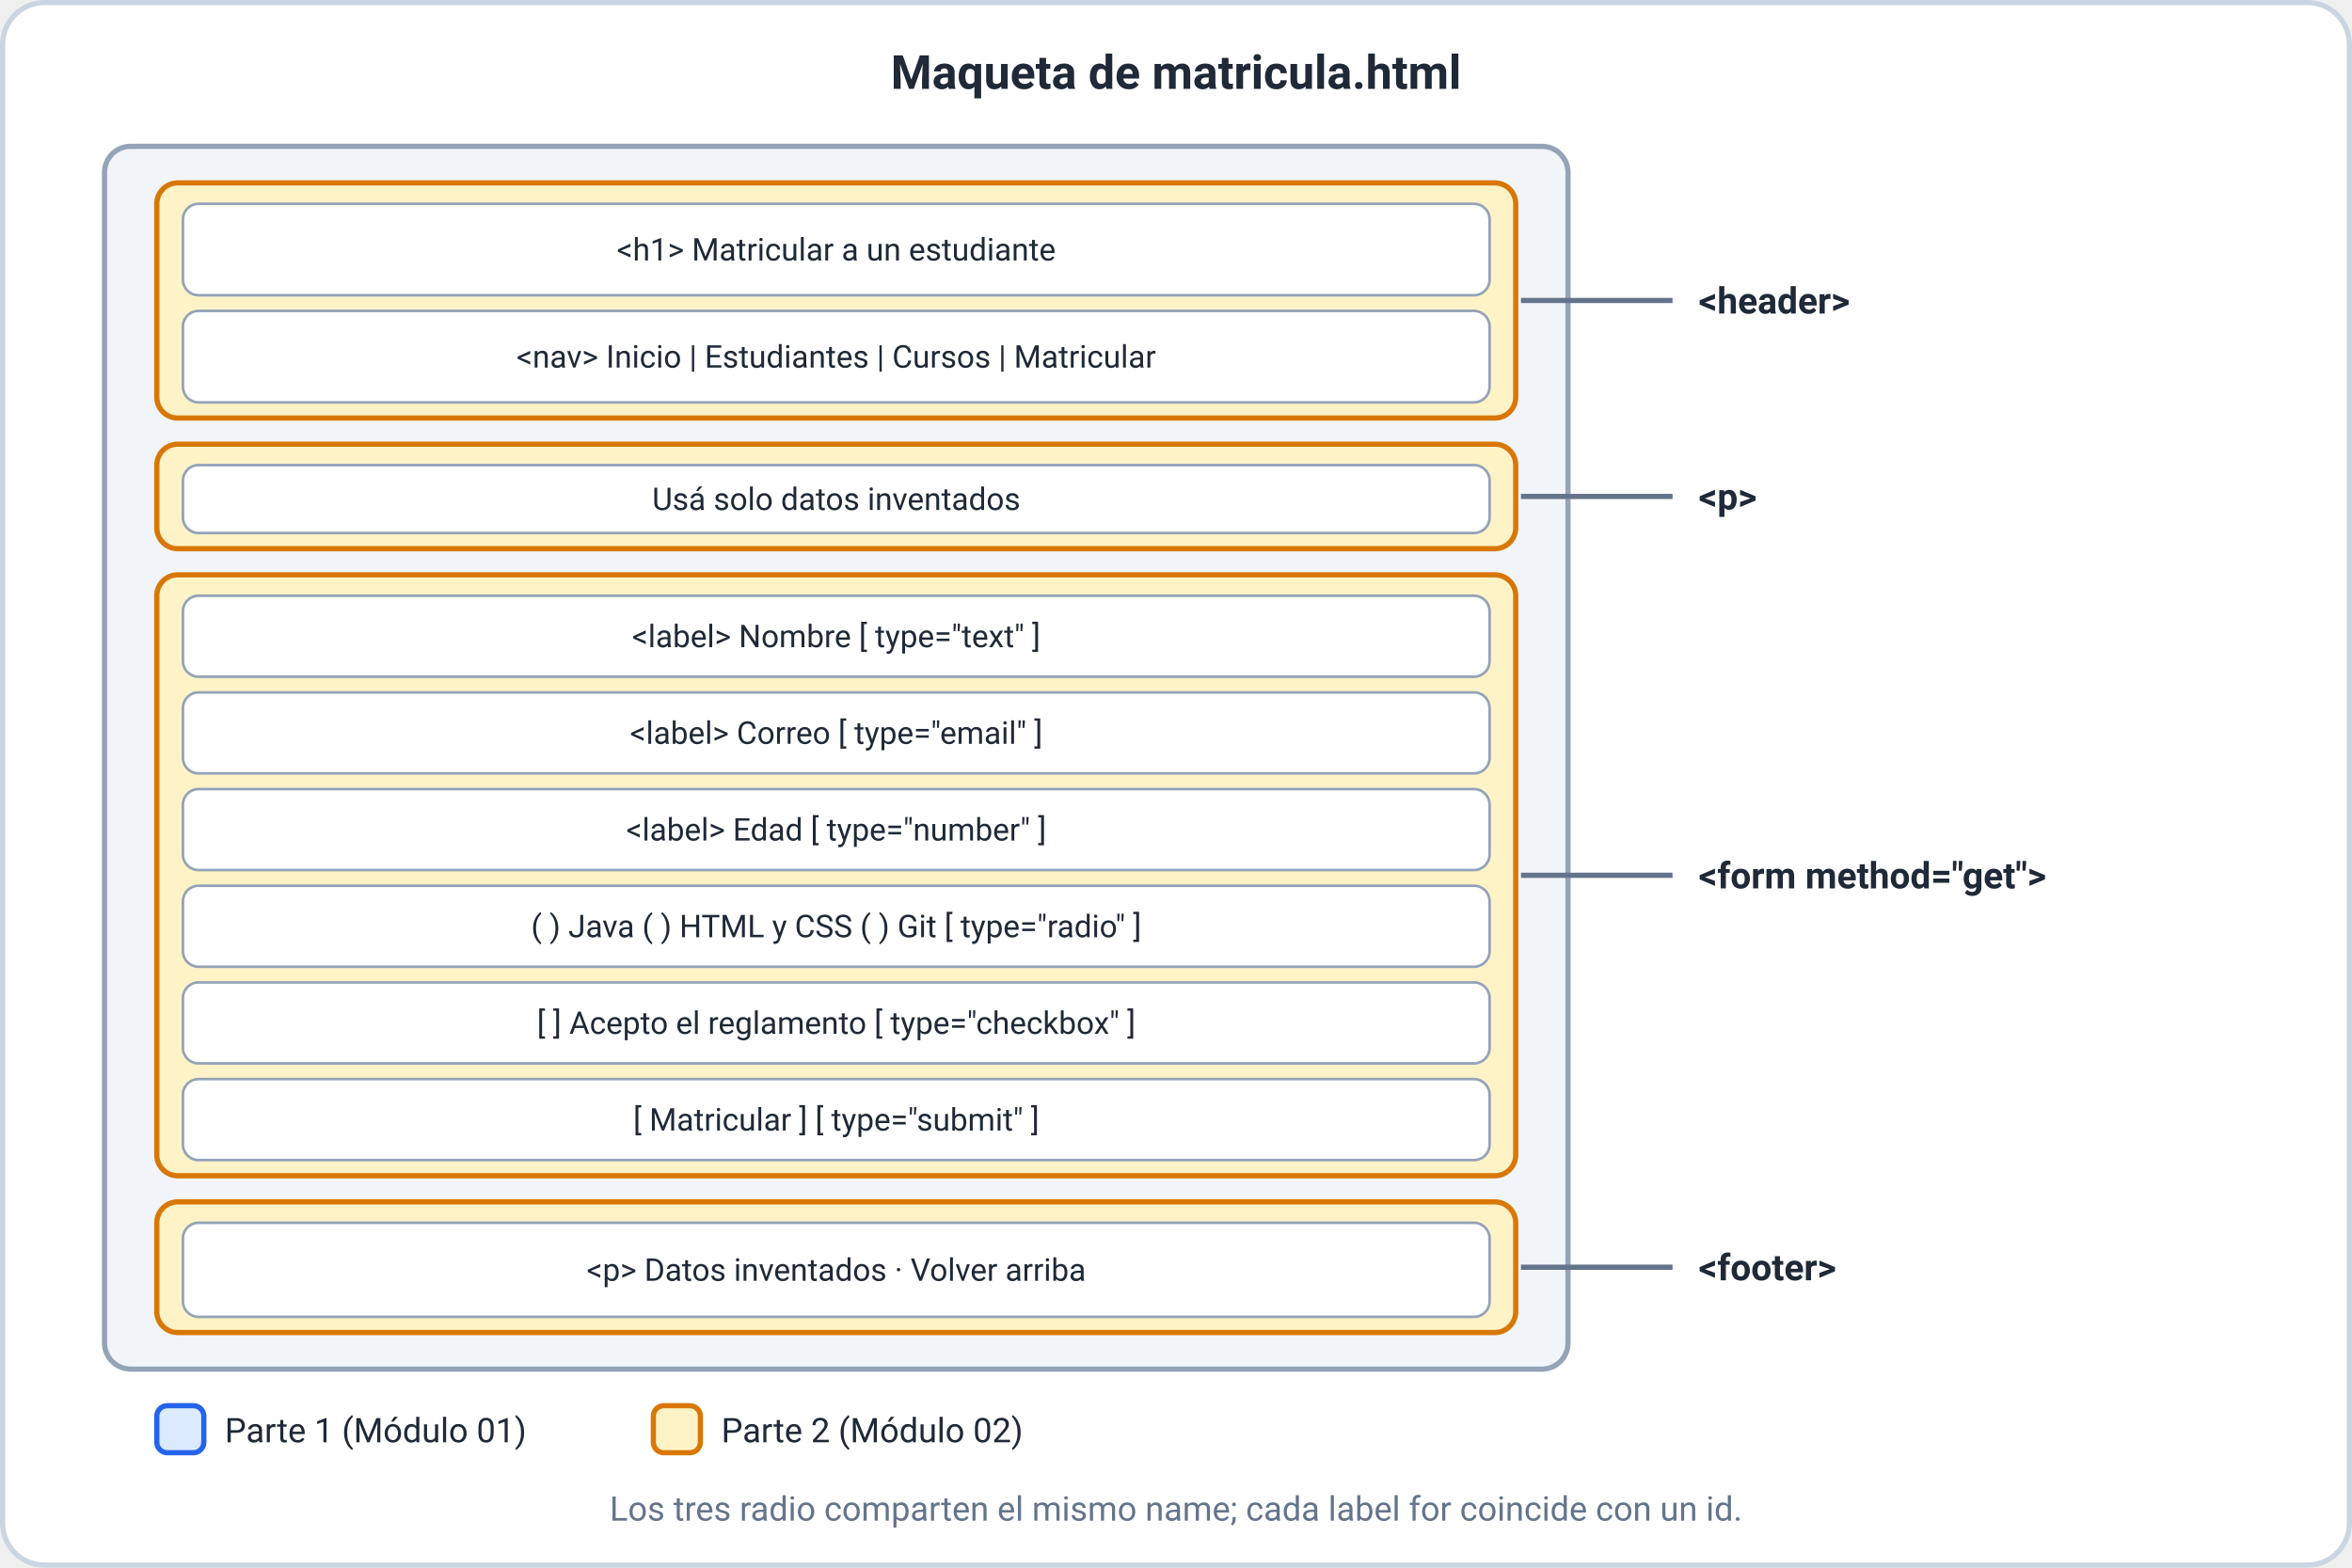
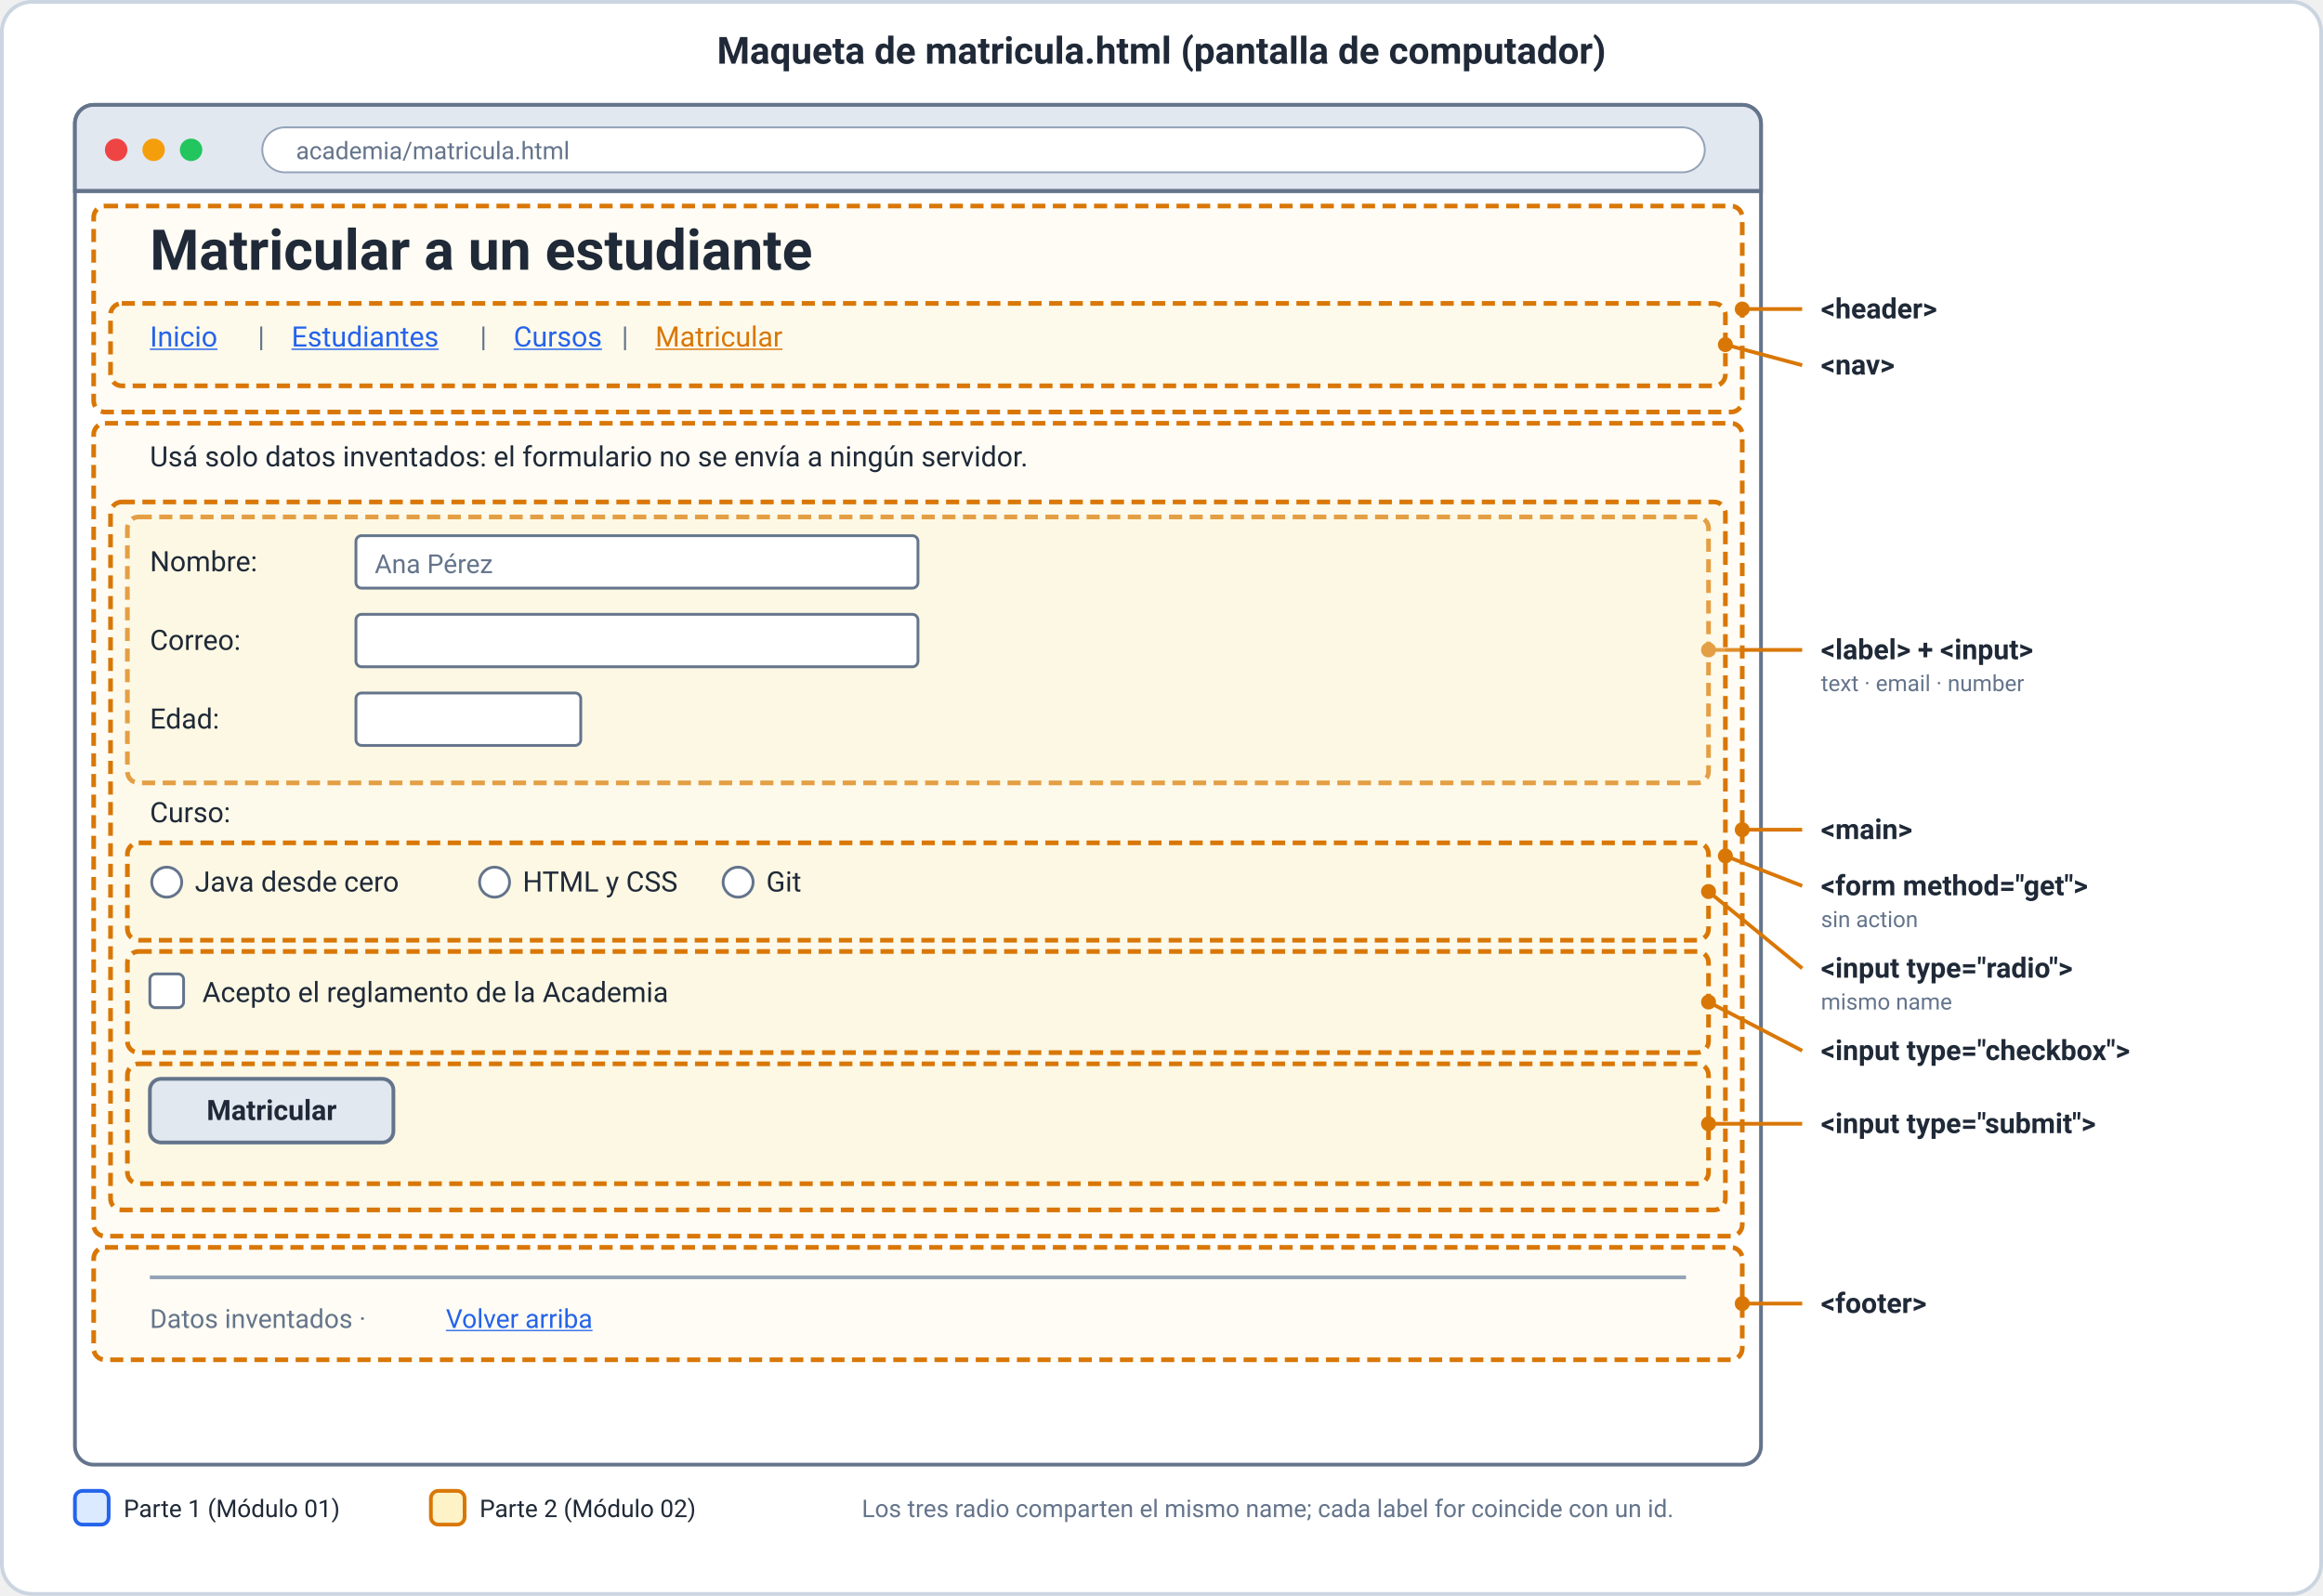
- <svg xmlns="http://www.w3.org/2000/svg" viewBox="0 0 900 600" width="900" height="600" role="img" aria-labelledby="t d" font-family="system-ui, -apple-system, Segoe UI, Roboto, Helvetica, Arial, sans-serif">
+ <svg xmlns="http://www.w3.org/2000/svg" viewBox="0 0 1240 852" width="1240" height="852" role="img" aria-labelledby="t d" font-family="system-ui, -apple-system, Segoe UI, Roboto, Helvetica, Arial, sans-serif">
  <defs>
    <marker id="ah" viewBox="0 0 10 10" refX="8" refY="5" markerWidth="7" markerHeight="7" orient="auto-start-reverse">
      <path d="M0 0L10 5L0 10z" fill="#64748b" />
    </marker>
  </defs>
-   <rect x="1" y="1" width="898" height="598" rx="16" fill="#ffffff" stroke="#cbd5e1" stroke-width="2" />
-   <text x="450" y="34" text-anchor="middle" font-size="18" font-weight="700" fill="#1f2937">Maqueta de matricula.html</text>
-   <rect x="40" y="56" width="560" height="468" rx="10" fill="#f1f5f9" stroke="#94a3b8" stroke-width="2" />
-   <rect x="60" y="70" width="520" height="90" rx="8" fill="#fef3c7" stroke="#d97706" stroke-width="2" />
-   <rect x="70" y="78.0" width="500" height="35.0" rx="6" fill="#ffffff" stroke="#94a3b8" stroke-width="1" />
-   <text x="320.0" y="99.7" text-anchor="middle" font-size="12" font-weight="400" fill="#1f2937">&lt;h1&gt; Matricular a un estudiante</text>
-   <rect x="70" y="119.0" width="500" height="35.0" rx="6" fill="#ffffff" stroke="#94a3b8" stroke-width="1" />
-   <text x="320.0" y="140.7" text-anchor="middle" font-size="12" font-weight="400" fill="#1f2937">&lt;nav&gt; Inicio | Estudiantes | Cursos | Matricular</text>
-   <line x1="582" y1="115.0" x2="640" y2="115.0" stroke="#64748b" stroke-width="2" />
-   <text x="650" y="120.0" text-anchor="start" font-size="14" font-weight="700" fill="#1f2937">&lt;header&gt;</text>
-   <rect x="60" y="170" width="520" height="40" rx="8" fill="#fef3c7" stroke="#d97706" stroke-width="2" />
-   <rect x="70" y="178.0" width="500" height="26.0" rx="6" fill="#ffffff" stroke="#94a3b8" stroke-width="1" />
-   <text x="320.0" y="195.2" text-anchor="middle" font-size="12" font-weight="400" fill="#1f2937">Usá solo datos inventados</text>
-   <line x1="582" y1="190.0" x2="640" y2="190.0" stroke="#64748b" stroke-width="2" />
-   <text x="650" y="195.0" text-anchor="start" font-size="14" font-weight="700" fill="#1f2937">&lt;p&gt;</text>
-   <rect x="60" y="220" width="520" height="230" rx="8" fill="#fef3c7" stroke="#d97706" stroke-width="2" />
-   <rect x="70" y="228.0" width="500" height="31.0" rx="6" fill="#ffffff" stroke="#94a3b8" stroke-width="1" />
-   <text x="320.0" y="247.7" text-anchor="middle" font-size="12" font-weight="400" fill="#1f2937">&lt;label&gt; Nombre  [ type="text" ]</text>
-   <rect x="70" y="265.0" width="500" height="31.0" rx="6" fill="#ffffff" stroke="#94a3b8" stroke-width="1" />
-   <text x="320.0" y="284.7" text-anchor="middle" font-size="12" font-weight="400" fill="#1f2937">&lt;label&gt; Correo  [ type="email" ]</text>
-   <rect x="70" y="302.0" width="500" height="31.0" rx="6" fill="#ffffff" stroke="#94a3b8" stroke-width="1" />
-   <text x="320.0" y="321.7" text-anchor="middle" font-size="12" font-weight="400" fill="#1f2937">&lt;label&gt; Edad  [ type="number" ]</text>
-   <rect x="70" y="339.0" width="500" height="31.0" rx="6" fill="#ffffff" stroke="#94a3b8" stroke-width="1" />
-   <text x="320.0" y="358.7" text-anchor="middle" font-size="12" font-weight="400" fill="#1f2937">( ) Java   ( ) HTML y CSS   ( )  Git   [ type="radio" ]</text>
-   <rect x="70" y="376.0" width="500" height="31.0" rx="6" fill="#ffffff" stroke="#94a3b8" stroke-width="1" />
-   <text x="320.0" y="395.7" text-anchor="middle" font-size="12" font-weight="400" fill="#1f2937">[ ] Acepto el reglamento   [ type="checkbox" ]</text>
-   <rect x="70" y="413.0" width="500" height="31.0" rx="6" fill="#ffffff" stroke="#94a3b8" stroke-width="1" />
-   <text x="320.0" y="432.7" text-anchor="middle" font-size="12" font-weight="400" fill="#1f2937">[ Matricular ]  [ type="submit" ]</text>
-   <line x1="582" y1="335.0" x2="640" y2="335.0" stroke="#64748b" stroke-width="2" />
-   <text x="650" y="340.0" text-anchor="start" font-size="14" font-weight="700" fill="#1f2937">&lt;form method="get"&gt;</text>
-   <rect x="60" y="460" width="520" height="50" rx="8" fill="#fef3c7" stroke="#d97706" stroke-width="2" />
-   <rect x="70" y="468.0" width="500" height="36.0" rx="6" fill="#ffffff" stroke="#94a3b8" stroke-width="1" />
-   <text x="320.0" y="490.2" text-anchor="middle" font-size="12" font-weight="400" fill="#1f2937">&lt;p&gt; Datos inventados · Volver arriba</text>
-   <line x1="582" y1="485.0" x2="640" y2="485.0" stroke="#64748b" stroke-width="2" />
-   <text x="650" y="490.0" text-anchor="start" font-size="14" font-weight="700" fill="#1f2937">&lt;footer&gt;</text>
-   <rect x="60" y="538" width="18" height="18" rx="4" fill="#dbeafe" stroke="#2563eb" stroke-width="2" />
-   <text x="86" y="552" text-anchor="start" font-size="13" font-weight="400" fill="#1f2937">Parte 1 (Módulo 01)</text>
-   <rect x="250" y="538" width="18" height="18" rx="4" fill="#fef3c7" stroke="#d97706" stroke-width="2" />
-   <text x="276" y="552" text-anchor="start" font-size="13" font-weight="400" fill="#1f2937">Parte 2 (Módulo 02)</text>
-   <text x="450" y="582" text-anchor="middle" font-size="13" font-weight="400" fill="#64748b">Los tres radio comparten el mismo name; cada label for coincide con un id.</text>
+   <rect x="1" y="1" width="1238" height="850" rx="16" fill="#ffffff" stroke="#cbd5e1" stroke-width="2" />
+   <text x="620.0" y="34" text-anchor="middle" font-size="20" font-weight="700" fill="#1f2937">Maqueta de matricula.html (pantalla de computador)</text>
+   <rect x="40" y="56" width="900" height="726" rx="10" fill="#ffffff" stroke="#64748b" stroke-width="2" />
+   <path d="M40 66 a10 10 0 0 1 10 -10 h880 a10 10 0 0 1 10 10 v36 h-900z" fill="#e2e8f0" stroke="#64748b" stroke-width="2" />
+   <circle cx="62" cy="80" r="6" fill="#ef4444" />
+   <circle cx="82" cy="80" r="6" fill="#f59e0b" />
+   <circle cx="102" cy="80" r="6" fill="#22c55e" />
+   <rect x="140" y="68" width="770" height="24" rx="12" fill="#ffffff" stroke="#94a3b8" />
+   <text x="158" y="85" text-anchor="start" font-size="13" font-weight="400" fill="#64748b">academia/matricula.html</text>
+   <line x1="40" y1="102" x2="940" y2="102" stroke="#64748b" stroke-width="2" />
+   <rect x="50" y="110" width="880" height="110" rx="6" fill="#fef3c7" fill-opacity="0.18" stroke="#d97706" stroke-width="2.5" stroke-dasharray="7 4" />
+   <circle cx="930" cy="165.0" r="4" fill="#d97706" />
+   <path d="M930 165.0 L962 165.0" stroke="#d97706" stroke-width="2" fill="none" />
+   <text x="972" y="170.0" text-anchor="start" font-size="15" font-weight="700" fill="#1f2937">&lt;header&gt;</text>
+   <rect x="59" y="162" width="862" height="44" rx="6" fill="#fef3c7" fill-opacity="0.18" stroke="#d97706" stroke-width="2.5" stroke-dasharray="7 4" />
+   <circle cx="921" cy="184.0" r="4" fill="#d97706" />
+   <path d="M921 184.0 L962 195.0" stroke="#d97706" stroke-width="2" fill="none" />
+   <text x="972" y="200.0" text-anchor="start" font-size="15" font-weight="700" fill="#1f2937">&lt;nav&gt;</text>
+   <rect x="68" y="276" width="844" height="142" rx="6" fill="#fef3c7" fill-opacity="0.18" stroke="#d97706" stroke-width="2.5" stroke-dasharray="7 4" />
+   <circle cx="912" cy="347.0" r="4" fill="#d97706" />
+   <path d="M912 347.0 L962 347.0" stroke="#d97706" stroke-width="2" fill="none" />
+   <text x="972" y="352.0" text-anchor="start" font-size="15" font-weight="700" fill="#1f2937">&lt;label&gt; + &lt;input&gt;</text>
+   <text x="972" y="369.0" text-anchor="start" font-size="12" font-weight="400" fill="#64748b">text · email · number</text>
+   <rect x="50" y="226" width="880" height="434" rx="6" fill="#fef3c7" fill-opacity="0.18" stroke="#d97706" stroke-width="2.5" stroke-dasharray="7 4" />
+   <circle cx="930" cy="443.0" r="4" fill="#d97706" />
+   <path d="M930 443.0 L962 443.0" stroke="#d97706" stroke-width="2" fill="none" />
+   <text x="972" y="448.0" text-anchor="start" font-size="15" font-weight="700" fill="#1f2937">&lt;main&gt;</text>
+   <rect x="59" y="268" width="862" height="378" rx="6" fill="#fef3c7" fill-opacity="0.18" stroke="#d97706" stroke-width="2.5" stroke-dasharray="7 4" />
+   <circle cx="921" cy="457.0" r="4" fill="#d97706" />
+   <path d="M921 457.0 L962 473.0" stroke="#d97706" stroke-width="2" fill="none" />
+   <text x="972" y="478.0" text-anchor="start" font-size="15" font-weight="700" fill="#1f2937">&lt;form method="get"&gt;</text>
+   <text x="972" y="495.0" text-anchor="start" font-size="12" font-weight="400" fill="#64748b">sin action</text>
+   <rect x="68" y="450" width="844" height="52" rx="6" fill="#fef3c7" fill-opacity="0.18" stroke="#d97706" stroke-width="2.5" stroke-dasharray="7 4" />
+   <circle cx="912" cy="476.0" r="4" fill="#d97706" />
+   <path d="M912 476.0 L962 517.0" stroke="#d97706" stroke-width="2" fill="none" />
+   <text x="972" y="522.0" text-anchor="start" font-size="15" font-weight="700" fill="#1f2937">&lt;input type="radio"&gt;</text>
+   <text x="972" y="539.0" text-anchor="start" font-size="12" font-weight="400" fill="#64748b">mismo name</text>
+   <rect x="68" y="508" width="844" height="54" rx="6" fill="#fef3c7" fill-opacity="0.18" stroke="#d97706" stroke-width="2.5" stroke-dasharray="7 4" />
+   <circle cx="912" cy="535.0" r="4" fill="#d97706" />
+   <path d="M912 535.0 L962 561.0" stroke="#d97706" stroke-width="2" fill="none" />
+   <text x="972" y="566.0" text-anchor="start" font-size="15" font-weight="700" fill="#1f2937">&lt;input type="checkbox"&gt;</text>
+   <rect x="68" y="568" width="844" height="64" rx="6" fill="#fef3c7" fill-opacity="0.18" stroke="#d97706" stroke-width="2.5" stroke-dasharray="7 4" />
+   <circle cx="912" cy="600.0" r="4" fill="#d97706" />
+   <path d="M912 600.0 L962 600.0" stroke="#d97706" stroke-width="2" fill="none" />
+   <text x="972" y="605.0" text-anchor="start" font-size="15" font-weight="700" fill="#1f2937">&lt;input type="submit"&gt;</text>
+   <rect x="50" y="666" width="880" height="60" rx="6" fill="#fef3c7" fill-opacity="0.18" stroke="#d97706" stroke-width="2.5" stroke-dasharray="7 4" />
+   <circle cx="930" cy="696.0" r="4" fill="#d97706" />
+   <path d="M930 696.0 L962 696.0" stroke="#d97706" stroke-width="2" fill="none" />
+   <text x="972" y="701.0" text-anchor="start" font-size="15" font-weight="700" fill="#1f2937">&lt;footer&gt;</text>
+   <text x="80" y="144" font-size="30" font-weight="700" fill="#1f2937" text-anchor="start">Matricular a un estudiante</text>
+   <text x="80" y="185" font-size="15" font-weight="400" fill="#2563eb" text-anchor="start" text-decoration="underline">Inicio</text>
+   <text x="137.6" y="185" font-size="15" font-weight="400" fill="#64748b" text-anchor="start">|</text>
+   <text x="155.6" y="185" font-size="15" font-weight="400" fill="#2563eb" text-anchor="start" text-decoration="underline">Estudiantes</text>
+   <text x="256.2" y="185" font-size="15" font-weight="400" fill="#64748b" text-anchor="start">|</text>
+   <text x="274.2" y="185" font-size="15" font-weight="400" fill="#2563eb" text-anchor="start" text-decoration="underline">Cursos</text>
+   <text x="331.8" y="185" font-size="15" font-weight="400" fill="#64748b" text-anchor="start">|</text>
+   <text x="349.8" y="185" font-size="15" font-weight="400" fill="#d97706" text-anchor="start" text-decoration="underline">Matricular</text>
+   <text x="80" y="249" font-size="15" font-weight="400" fill="#1f2937" text-anchor="start">Usá solo datos inventados: el formulario no se envía a ningún servidor.</text>
+   <text x="80" y="305" font-size="15" font-weight="400" fill="#1f2937" text-anchor="start">Nombre:</text>
+   <rect x="190" y="286" width="300" height="28" rx="3" fill="#ffffff" stroke="#64748b" stroke-width="1.5" />
+   <text x="200" y="306" font-size="14" font-weight="400" fill="#64748b" text-anchor="start">Ana Pérez</text>
+   <text x="80" y="347" font-size="15" font-weight="400" fill="#1f2937" text-anchor="start">Correo:</text>
+   <rect x="190" y="328" width="300" height="28" rx="3" fill="#ffffff" stroke="#64748b" stroke-width="1.5" />
+   <text x="80" y="389" font-size="15" font-weight="400" fill="#1f2937" text-anchor="start">Edad:</text>
+   <rect x="190" y="370" width="120" height="28" rx="3" fill="#ffffff" stroke="#64748b" stroke-width="1.5" />
+   <text x="80" y="439" font-size="15" font-weight="400" fill="#1f2937" text-anchor="start">Curso:</text>
+   <circle cx="89" cy="471" r="8" fill="#ffffff" stroke="#64748b" stroke-width="1.5" />
+   <text x="104" y="476" font-size="15" font-weight="400" fill="#1f2937" text-anchor="start">Java desde cero</text>
+   <circle cx="264" cy="471" r="8" fill="#ffffff" stroke="#64748b" stroke-width="1.5" />
+   <text x="279" y="476" font-size="15" font-weight="400" fill="#1f2937" text-anchor="start">HTML y CSS</text>
+   <circle cx="394" cy="471" r="8" fill="#ffffff" stroke="#64748b" stroke-width="1.5" />
+   <text x="409" y="476" font-size="15" font-weight="400" fill="#1f2937" text-anchor="start">Git</text>
+   <rect x="80" y="520" width="18" height="18" rx="3" fill="#ffffff" stroke="#64748b" stroke-width="1.5" />
+   <text x="108" y="535" font-size="15" font-weight="400" fill="#1f2937" text-anchor="start">Acepto el reglamento de la Academia</text>
+   <rect x="80" y="576" width="130" height="34" rx="6" fill="#e2e8f0" stroke="#64748b" stroke-width="2" />
+   <text x="145" y="598" font-size="15" font-weight="700" fill="#1f2937" text-anchor="middle">Matricular</text>
+   <line x1="80" y1="682" x2="900" y2="682" stroke="#94a3b8" stroke-width="2" />
+   <text x="80" y="709" font-size="14" font-weight="400" fill="#64748b" text-anchor="start">Datos inventados · </text>
+   <text x="238" y="709" font-size="14" font-weight="400" fill="#2563eb" text-anchor="start" text-decoration="underline">Volver arriba</text>
+   <rect x="40" y="796" width="18" height="18" rx="4" fill="#dbeafe" stroke="#2563eb" stroke-width="2" />
+   <text x="66" y="810" text-anchor="start" font-size="13" font-weight="400" fill="#1f2937">Parte 1 (Módulo 01)</text>
+   <rect x="230" y="796" width="18" height="18" rx="4" fill="#fef3c7" stroke="#d97706" stroke-width="2" />
+   <text x="256" y="810" text-anchor="start" font-size="13" font-weight="400" fill="#1f2937">Parte 2 (Módulo 02)</text>
+   <text x="460" y="810" text-anchor="start" font-size="13" font-weight="400" fill="#64748b">Los tres radio comparten el mismo name; cada label for coincide con un id.</text>
</svg>
